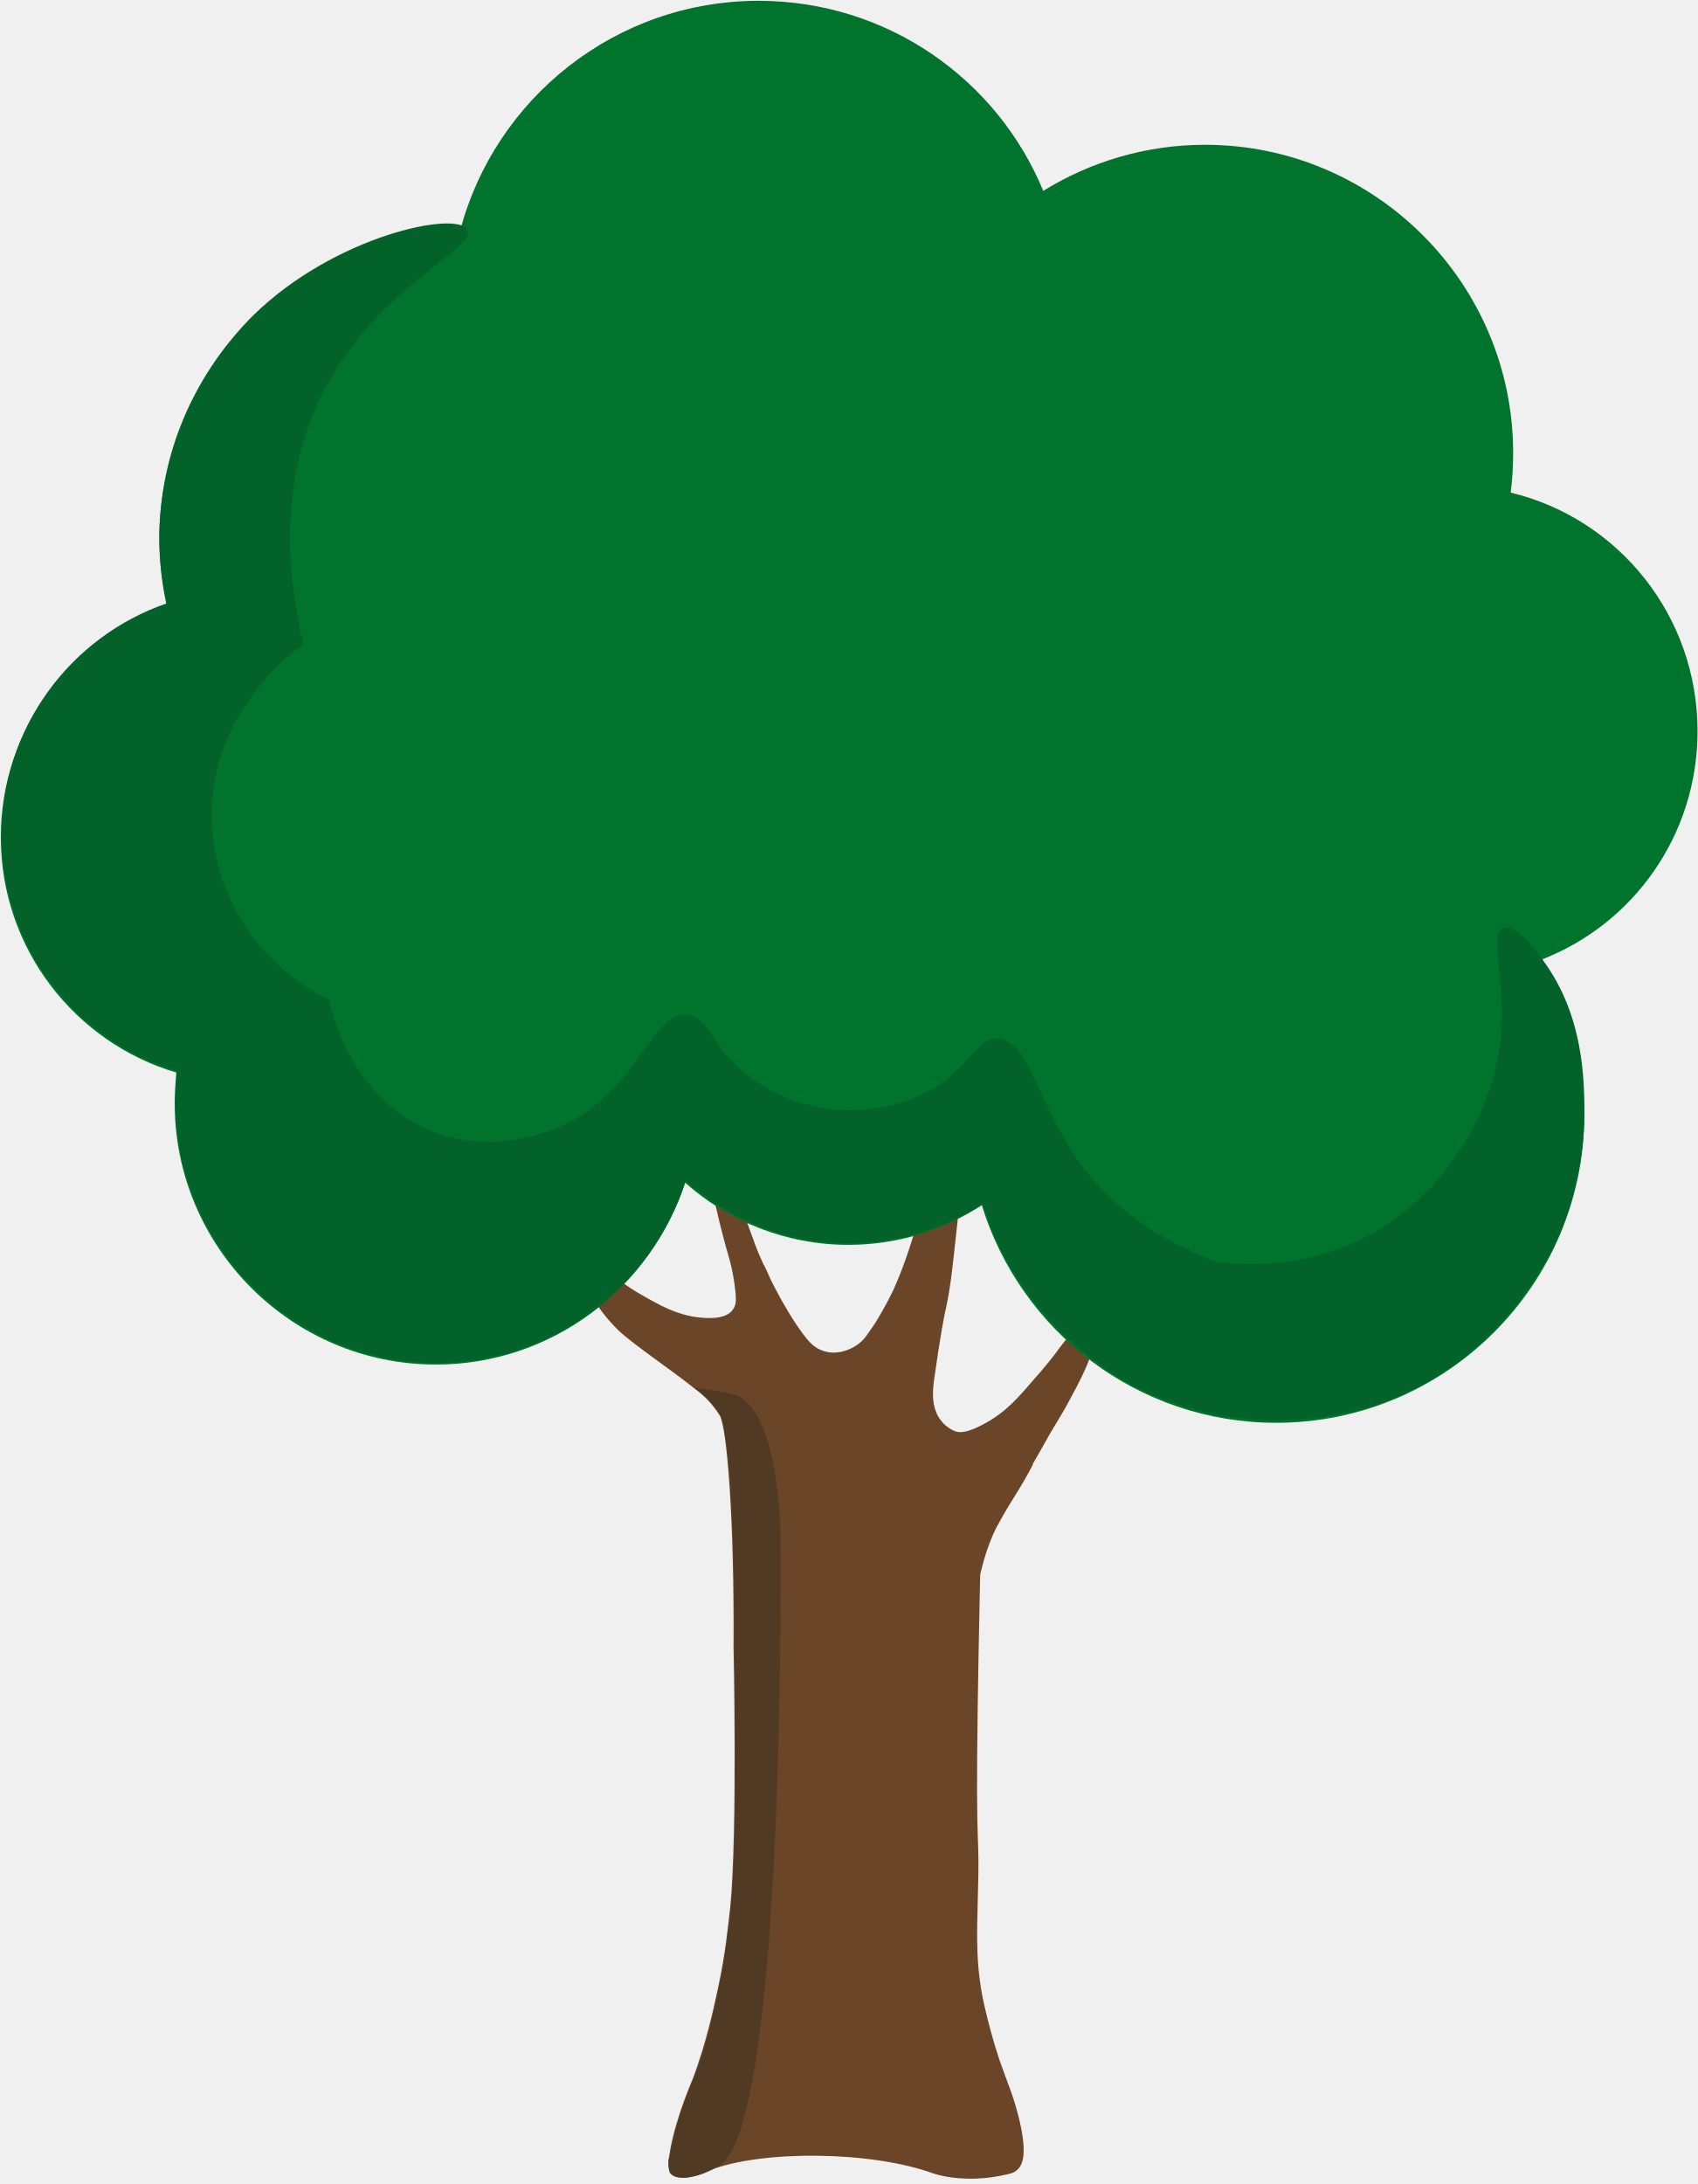
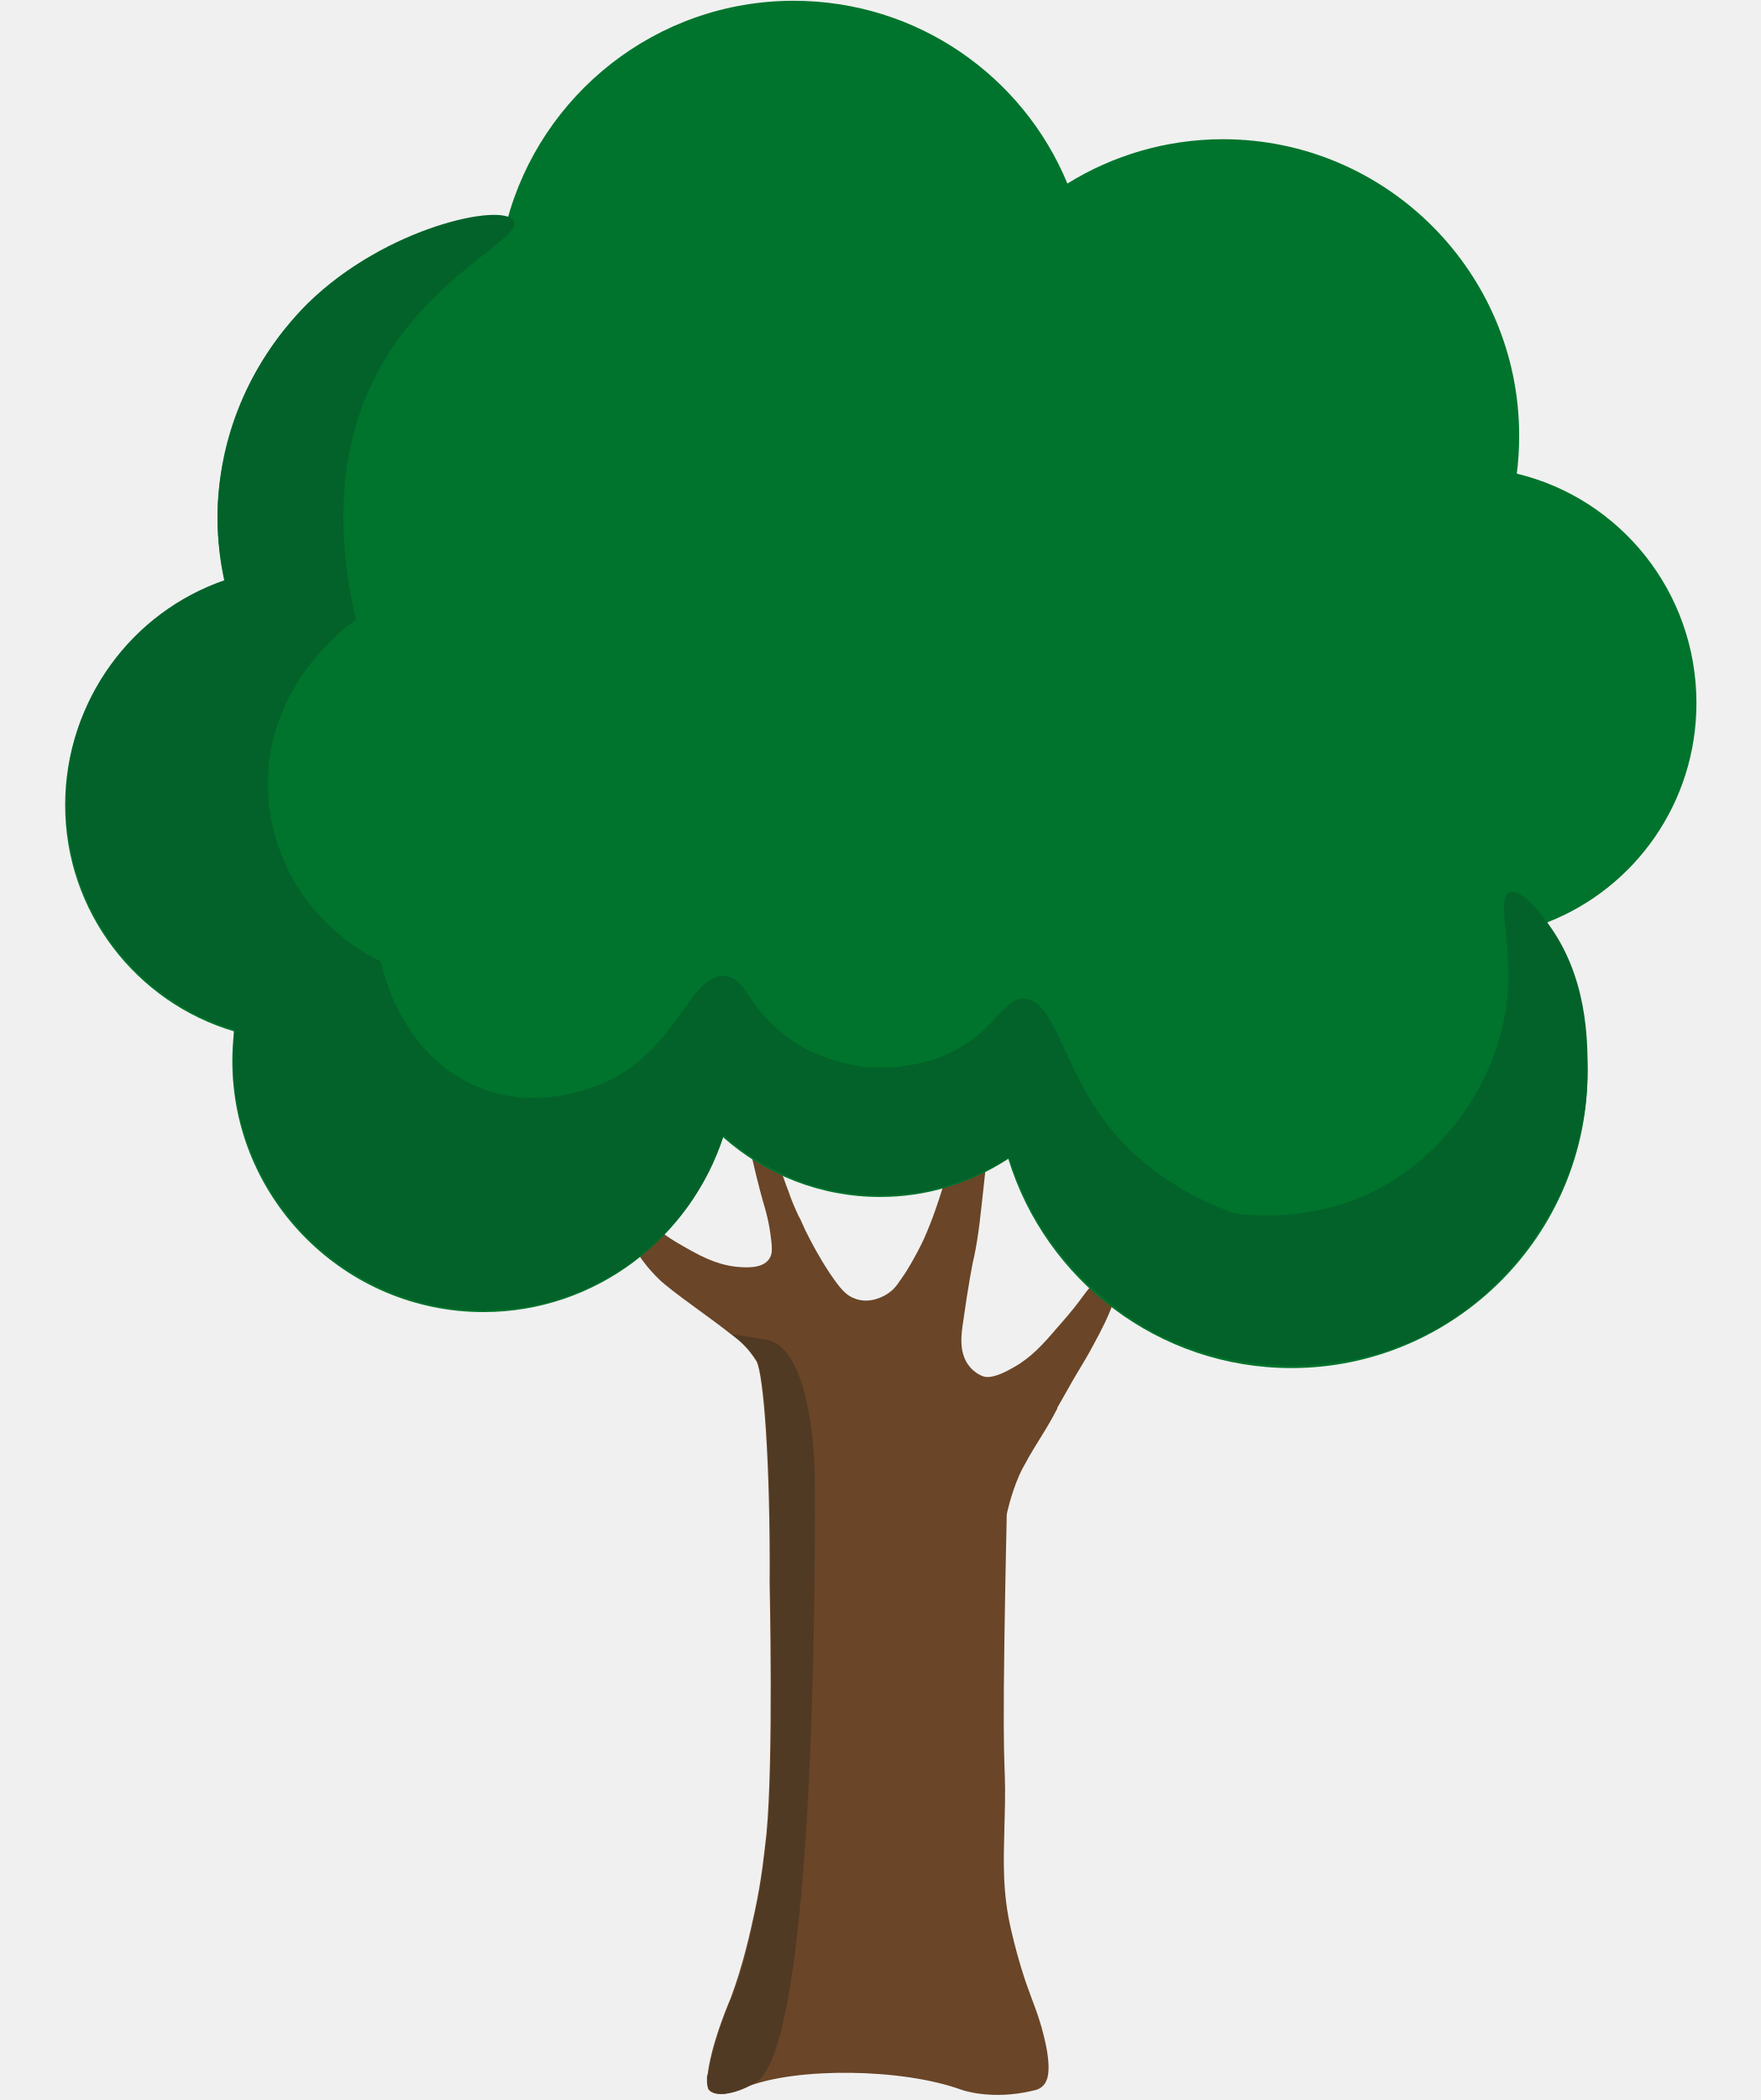
- <svg xmlns="http://www.w3.org/2000/svg" width="220" height="283" viewBox="0 0 220 283" fill="none">
+ <svg xmlns="http://www.w3.org/2000/svg" width="52" height="62" viewBox="0 0 220 283" fill="none">
  <g clip-path="url(#clip0_201_573)">
    <path d="M86.679 279.848C87.099 275.969 88.985 271.253 89.824 269.262C91.501 264.755 92.444 260.457 93.073 257.523C94.016 253.121 94.331 249.767 94.645 247.041C95.588 237.189 95.064 213.502 95.064 213.397C95.169 196.941 94.226 185.098 93.282 183.421C92.758 182.582 92.13 181.848 92.13 181.848C91.396 181.01 90.767 180.486 89.928 179.857C87.203 177.656 81.753 173.988 80.076 172.311C79.133 171.367 77.037 169.271 75.779 165.812C73.892 160.991 74.416 155.646 74.941 155.541C75.465 155.436 75.465 160.152 78.609 164.135C80.076 166.022 81.648 166.965 84.478 168.537C87.623 170.319 89.614 170.634 90.872 170.738C92.13 170.843 94.436 170.948 95.169 169.376C95.484 168.747 95.379 167.804 95.169 166.232C94.855 164.03 94.331 162.458 94.121 161.725C94.121 161.725 93.492 159.524 92.654 155.855C91.815 152.396 91.815 149.671 91.71 146.737C91.606 141.496 92.025 135.941 92.549 135.941C92.863 135.941 92.968 138.247 93.911 144.745C94.855 151.663 95.169 153.34 95.798 155.331C96.427 157.323 97.475 160.257 97.58 160.467C97.999 161.725 98.418 162.668 98.942 163.821C99.152 164.135 99.466 164.869 99.886 165.812C100.724 167.489 101.772 169.481 103.24 171.682C104.602 173.673 105.336 174.512 106.384 174.931C108.795 175.979 111.101 174.302 111.31 174.092C112.044 173.568 112.463 172.835 113.406 171.472C113.721 170.948 114.664 169.481 115.817 167.07C117.075 164.24 117.808 161.934 118.333 160.257C118.752 158.685 119.171 157.532 119.381 155.96C119.485 155.121 119.695 154.178 120.01 150.615C120.429 145.898 120.324 145.06 120.743 144.85C121.582 144.535 123.259 147.051 124.097 149.881C124.516 151.348 124.726 153.025 123.992 159.209C123.468 164.03 123.259 166.336 122.63 169.376C122.42 170.11 121.791 173.568 121.162 178.075C120.848 180.067 120.743 181.639 121.372 183.106C122.211 184.993 123.888 185.517 123.992 185.517C124.412 185.622 125.46 185.727 127.975 184.259C130.386 182.897 131.958 181.115 133.845 178.914C135.731 176.818 136.884 175.245 136.884 175.245C137.723 174.092 138.142 173.568 138.98 172.625C139.819 171.787 141.601 169.9 142.23 170.424C142.963 171.053 141.706 174.407 141.391 175.56C140.657 177.551 139.924 179.019 138.666 181.324C137.828 182.897 137.723 183.001 136.046 185.831C134.998 187.718 134.369 188.766 133.845 189.709C133.845 189.814 133.845 189.709 133.845 189.814C132.168 193.063 131.015 194.426 129.338 197.57C129.023 198.094 128.919 198.409 128.709 198.828C127.556 201.448 127.032 204.069 127.032 204.069C127.032 204.069 126.822 213.502 126.717 220.838C126.403 242.325 127.032 236.141 126.717 246.203C126.613 250.71 126.403 255.007 127.661 260.248C128.604 264.335 129.652 267.27 129.652 267.27C130.596 269.995 131.224 271.253 131.958 274.083C133.216 279.009 132.482 280.267 132.168 280.791C131.644 281.525 131.015 281.629 130.596 281.734C124.936 283.097 120.953 281.629 120.953 281.629C112.882 278.695 98.733 278.59 92.025 281.21C91.082 281.629 87.832 282.992 86.784 281.525C86.575 280.791 86.575 280.162 86.679 279.848Z" fill="#6A4527" />
    <path d="M220 94.75C220 79.762 209.728 67.184 195.788 63.83C195.998 62.153 196.103 60.476 196.103 58.695C196.103 36.684 178.18 18.761 156.17 18.761C148.518 18.761 141.286 20.962 135.207 24.736C129.233 10.272 114.979 0.105 98.314 0.105C79.762 0.105 64.145 12.787 59.638 29.871C38.047 30.395 20.648 48.004 20.648 69.805C20.648 72.739 20.962 75.569 21.591 78.399C9.119 82.697 0.105 94.54 0.105 108.48C0.105 122.944 9.747 135.102 22.849 138.98C22.744 140.238 22.639 141.601 22.639 142.963C22.639 161.62 37.837 176.818 56.494 176.818C71.587 176.818 84.374 166.86 88.776 153.235C94.435 158.266 101.877 161.305 109.948 161.305C116.341 161.305 122.211 159.419 127.242 156.17C132.273 172.52 147.47 184.364 165.393 184.364C187.404 184.364 205.326 166.441 205.326 144.431C205.326 137.094 203.335 130.281 199.876 124.307C211.72 119.695 220 108.166 220 94.75Z" fill="#00742C" />
    <path d="M199.876 124.307C198.933 123.049 196.417 119.695 194.845 120.219C192.959 120.953 195.16 127.137 194.531 134.159C193.692 143.592 187.928 153.759 178.704 159.314C170.214 164.45 161.41 164.03 157.637 163.506C152.082 161.41 145.374 157.847 140.448 151.348C134.474 143.487 133.53 134.788 129.338 134.578C126.717 134.474 125.879 138.037 121.058 140.972C116.446 143.802 111.415 144.011 108.061 143.802C104.917 143.383 100.619 142.334 96.846 139.295C92.025 135.522 92.025 131.958 89.195 131.539C84.478 130.91 83.011 140.657 73.683 145.479C72.844 145.898 64.459 150.091 55.865 146.527C45.279 142.23 42.868 130.491 42.658 129.547C33.749 125.25 27.88 116.446 27.461 106.698C26.832 92.13 38.676 83.954 39.304 83.535C37.103 73.997 36.265 62.153 41.715 51.148C48.633 37.208 61.944 32.177 60.581 29.767C59.219 27.251 43.392 30.5 32.806 40.877C31.444 42.239 27.985 45.803 25.155 51.358C20.962 59.638 20.648 67.184 20.648 69.595C20.648 73.159 21.172 76.093 21.591 78.19C9.119 82.487 0.21 94.331 0.21 108.271C0.21 122.735 9.852 134.893 22.954 138.771C22.849 140.029 22.744 141.391 22.744 142.754C22.744 161.41 37.942 176.608 56.598 176.608C71.691 176.608 84.478 166.651 88.88 153.025C94.54 158.056 101.877 161.096 110.052 161.096C116.446 161.096 122.42 159.209 127.346 155.96C128.08 158.266 129.233 161.305 131.224 164.659C136.36 173.149 143.278 177.446 145.374 178.704C147.68 180.067 155.017 184.05 165.393 184.05C168.957 184.05 179.019 183.63 188.347 176.922C193.692 173.149 196.941 168.642 198.094 166.965C200.715 163.192 202.077 160.048 202.392 159.209C202.601 158.58 203.754 155.855 204.488 152.187C204.907 150.3 205.326 147.575 205.326 144.116C205.326 140.238 205.326 131.539 199.876 124.307Z" fill="#03622A" />
    <path d="M86.679 279.743C86.679 279.638 86.679 279.638 86.784 279.428C86.784 279.428 86.784 279.219 86.889 279.009C86.994 278.066 87.203 277.332 87.203 277.332C87.308 277.122 87.413 276.598 87.623 275.76C88.042 274.293 88.356 273.244 88.566 272.825C89.195 270.939 89.824 269.471 89.929 269.262C91.606 265.384 92.863 258.99 93.178 257.523C94.121 253.121 94.436 249.767 94.75 247.041C95.693 237.189 95.169 213.502 95.169 213.397C95.274 196.941 94.331 185.098 93.387 183.421C92.863 182.582 92.234 181.849 92.234 181.849C91.501 181.01 90.872 180.486 90.033 179.857H89.929C89.929 179.752 93.911 180.381 95.169 180.696C100.934 182.582 101.143 198.304 101.143 198.514C101.143 198.514 101.982 274.921 93.282 280.581C92.758 280.896 92.13 281.21 92.13 281.21C92.13 281.21 90.767 281.944 89.195 282.153C89.195 282.153 88.776 282.258 88.252 282.153C88.252 282.153 87.937 282.153 87.623 282.049C87.518 282.049 87.413 281.944 87.413 281.944C87.413 281.944 87.308 281.839 87.203 281.839C87.099 281.734 86.994 281.734 86.889 281.525C86.889 281.525 86.889 281.42 86.784 281.315C86.679 281 86.679 280.791 86.679 280.372C86.679 280.267 86.679 280.162 86.679 280.057C86.575 280.057 86.575 279.952 86.679 279.743Z" fill="#503A23" />
  </g>
  <defs>
    <clipPath id="clip0_201_573">
      <rect width="220" height="282.258" fill="white" />
    </clipPath>
  </defs>
</svg>
